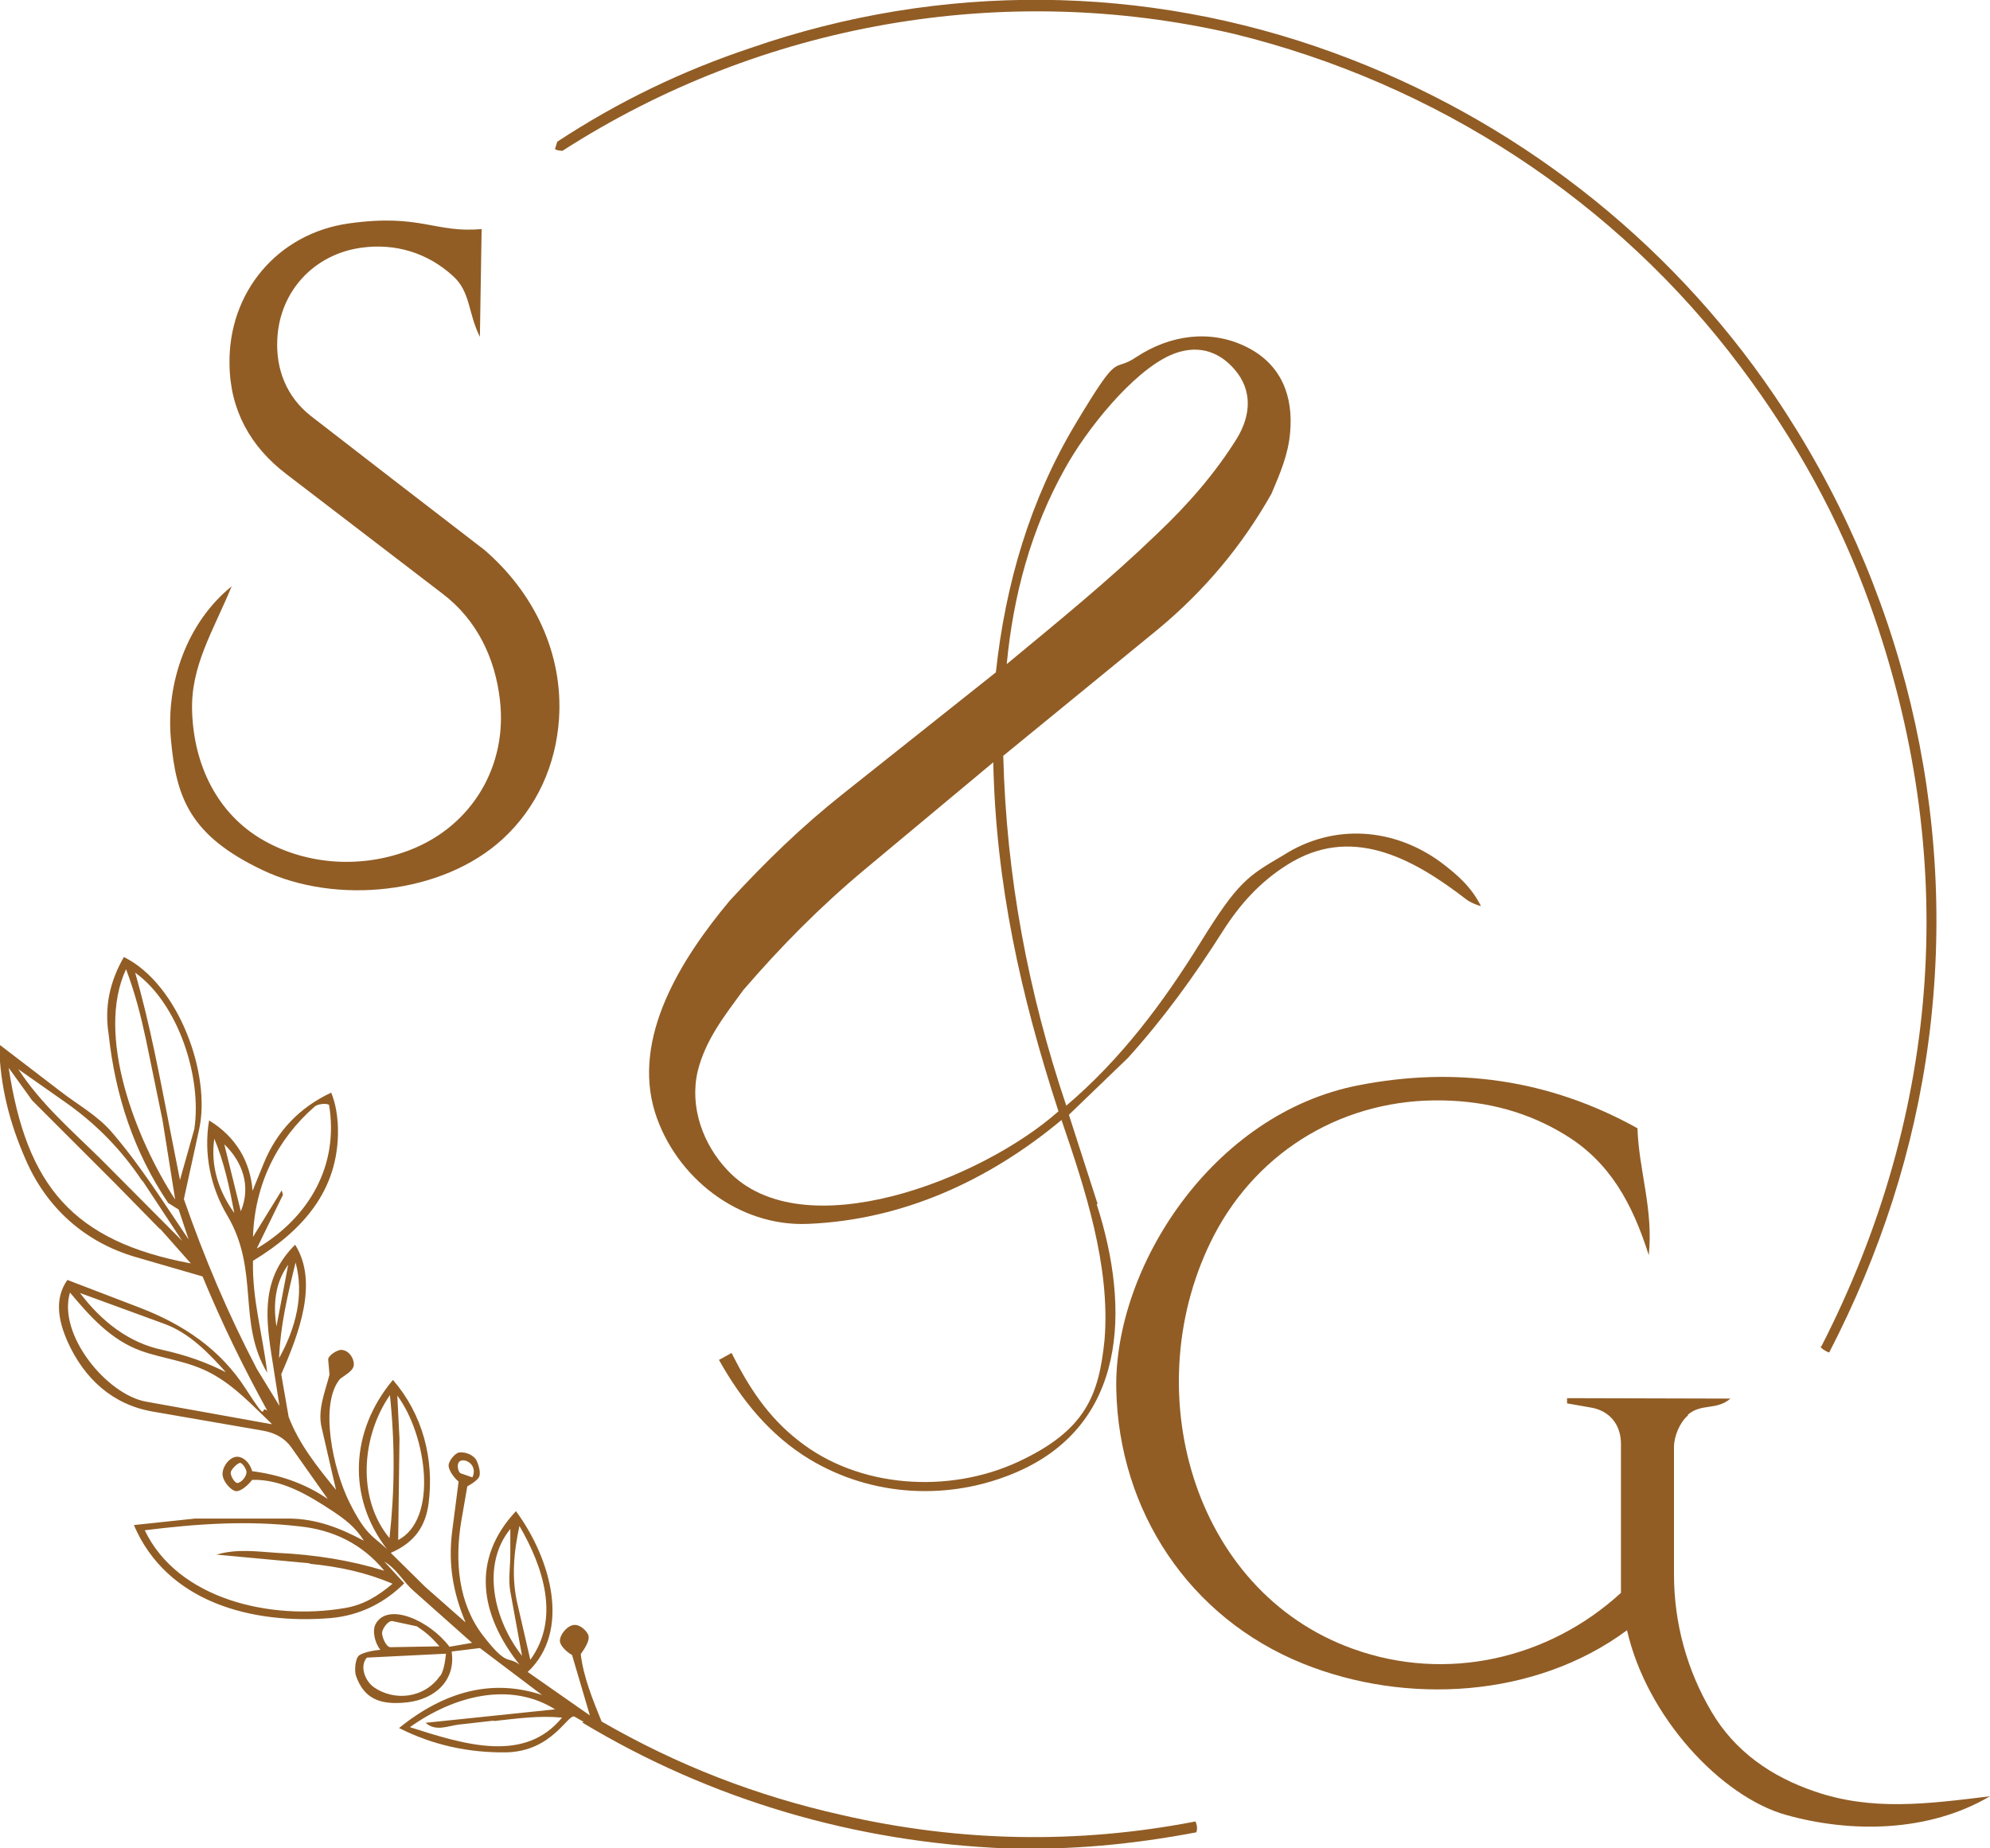
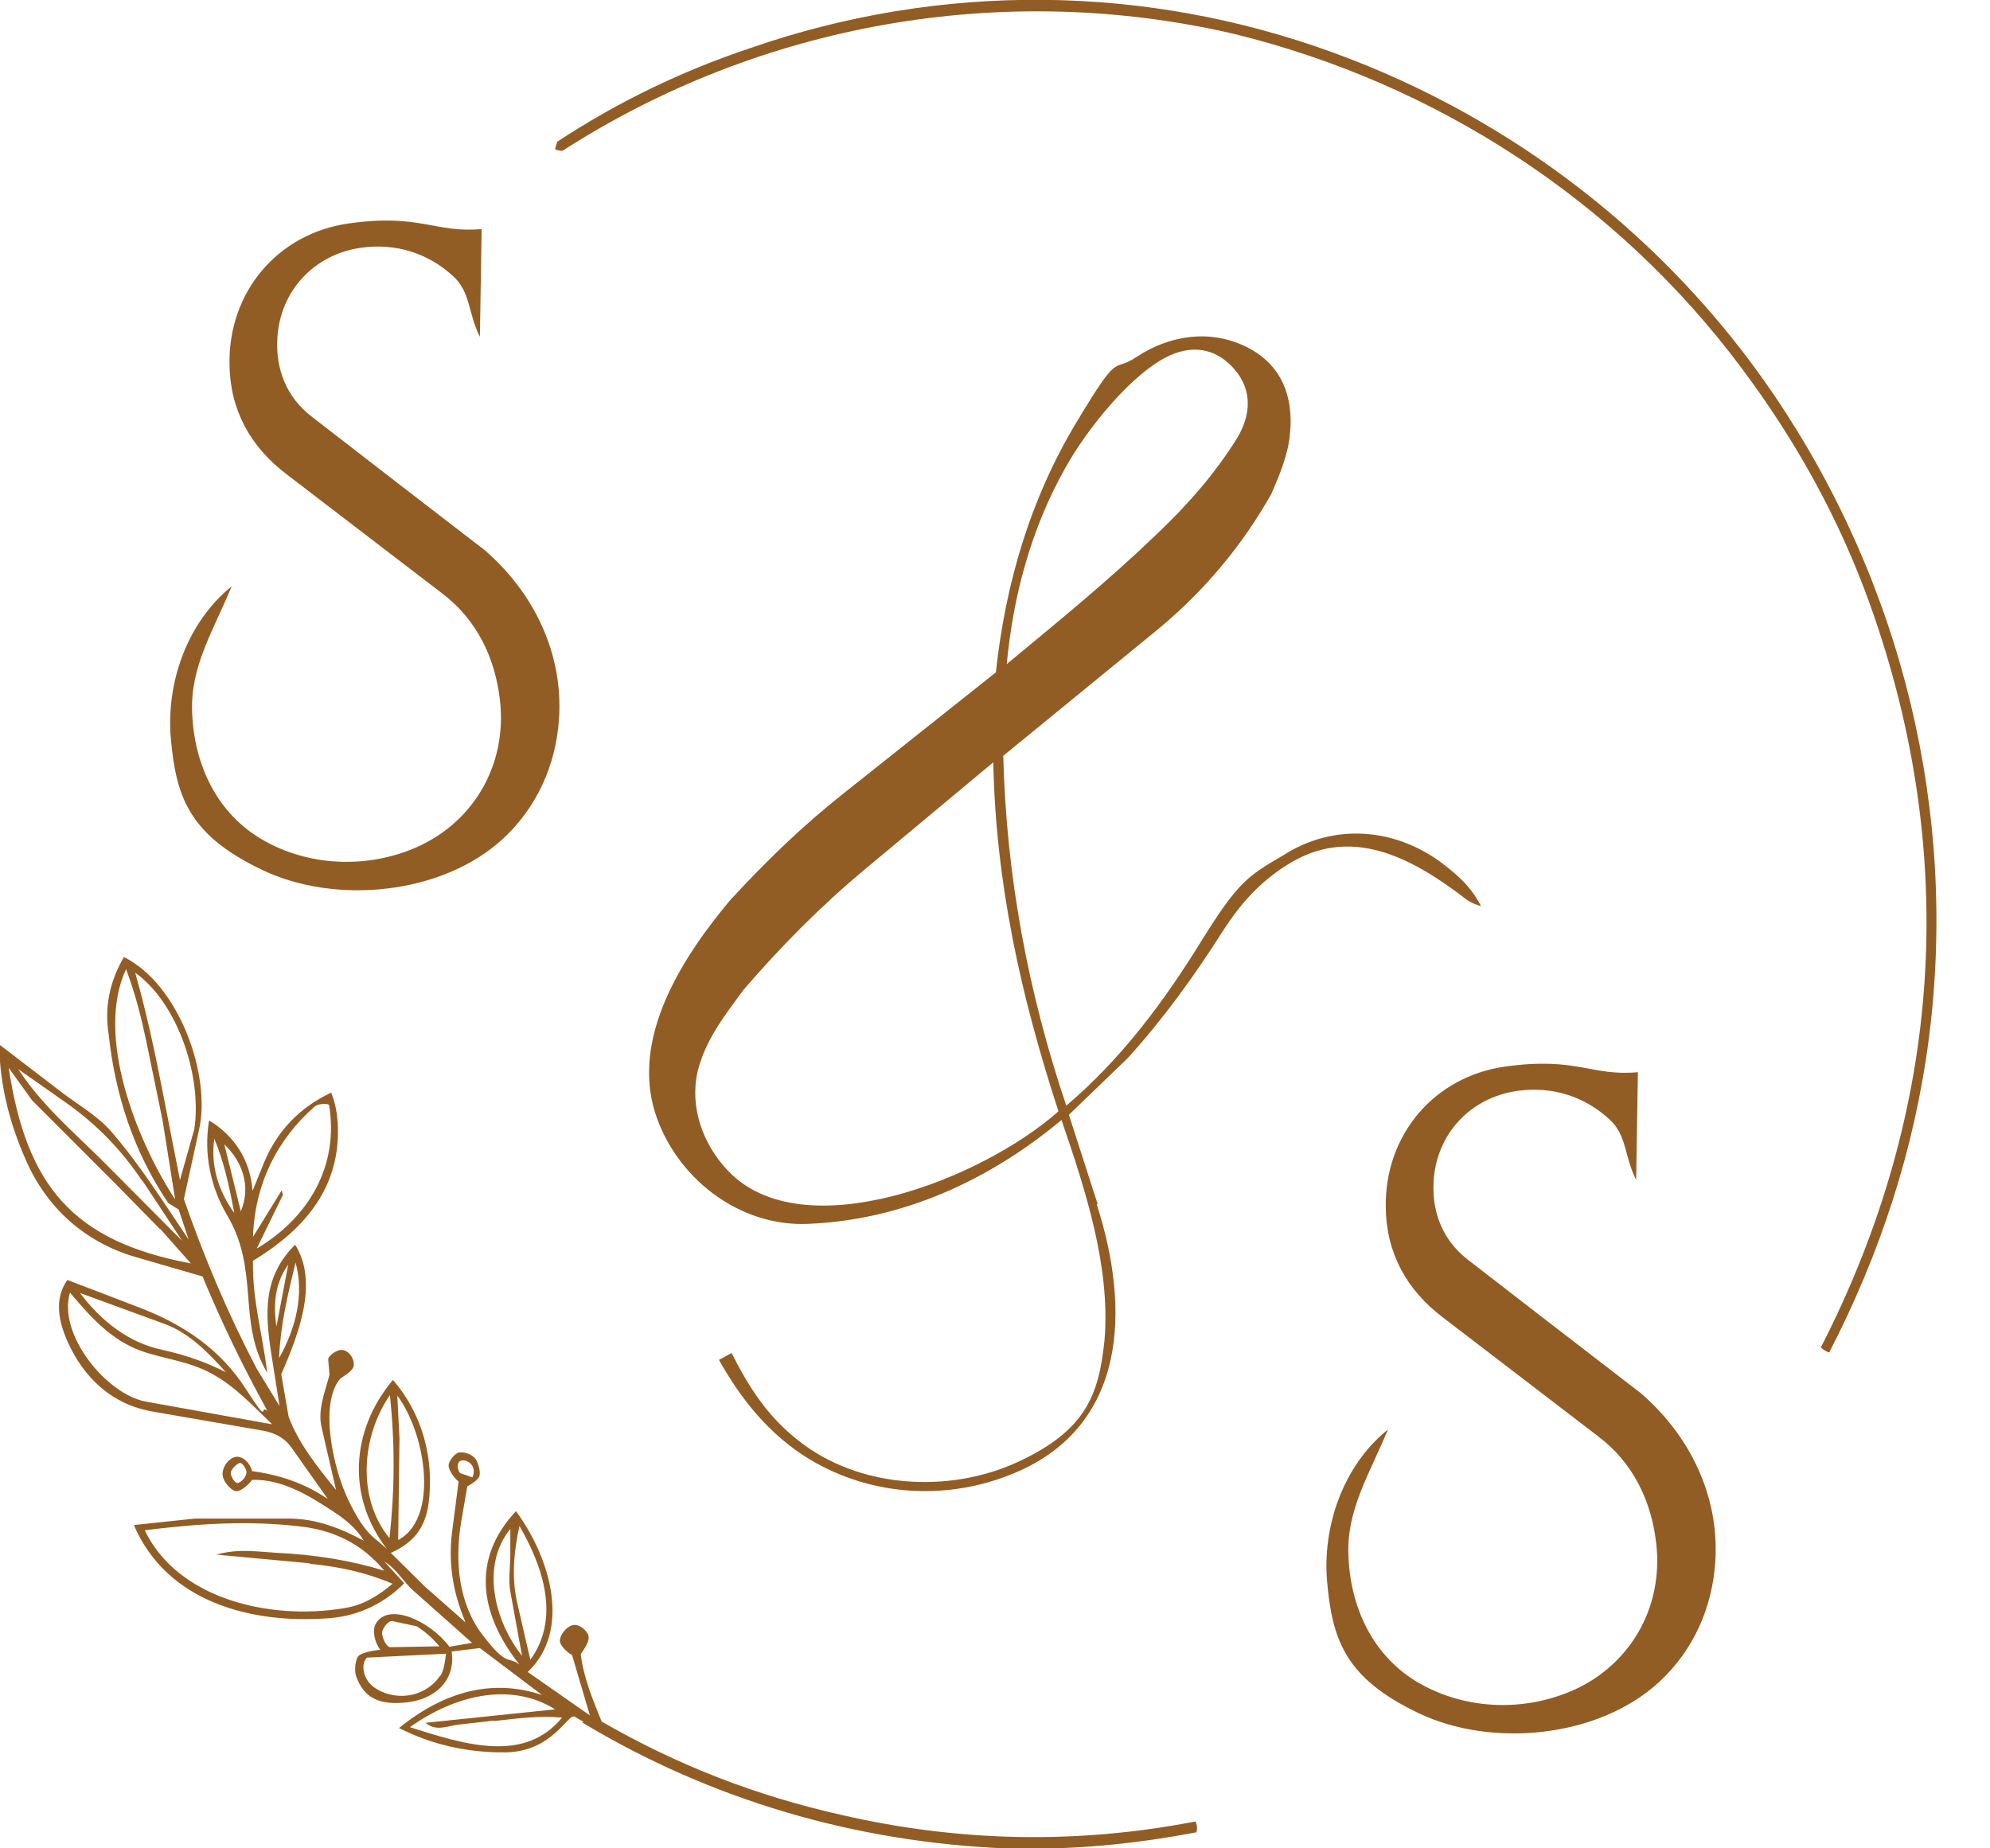
<svg xmlns="http://www.w3.org/2000/svg" id="Layer_1" version="1.1" viewBox="0 0 457.8 425.2">
  <defs>
    <style>
      .st0 {
        fill: #915d25;
      }
    </style>
  </defs>
  <path class="st0" d="M252.3,277.1c7.8,24.2,6.9,50.8-18.6,61.7-15.2,6.5-32.9,5.7-47.4-3-9.1-5.5-15.7-13.6-20.9-22.9l2.9-1.6c4,8,8.4,14.7,15.3,20.1,13.9,11.1,34.7,12.3,50.5,5s18.7-15.5,20-28.1c1.4-17-4.5-34.8-9.9-50.6-16.8,14-36.6,23-58.3,23.9-16.1.7-30.5-10.8-35.2-25.6-5.4-17.3,6-35.4,17.2-48.8,8.2-8.9,16.5-17,26.1-24.6l35.1-27.9c2.2-20.4,7.9-39.8,18.4-57.3s8.1-11.3,14-15.3c7.6-5,16.9-6.4,25.2-2.3s10.8,11.6,10.1,19.6c-.4,5.1-2.3,9.5-4.3,14.2-6.7,11.9-15.4,22.3-26,31.1l-35.7,29.2c.7,27.7,5.7,54.4,14.5,80.5,12.6-10.7,22.3-23.7,30.9-37.6s10.8-15.2,19-20c11.5-7.4,25.5-6.4,36.4,1.7,3.7,2.8,6.9,5.6,9.1,10-1.1-.3-2.5-.9-3.3-1.5-12.8-9.9-26.8-17.2-41.3-8-6.2,3.9-10.8,9-14.7,15.1-6.6,10.4-13.6,20.1-21.9,29.3l-13.6,13.1,6.6,20.5ZM231.6,152.8c12.2-10.1,23.5-19.3,34.4-29.8,7.2-6.8,13.5-14,18.6-22.2,3.3-5.5,3.4-11.1-.5-15.7s-9.1-5.9-14.8-3.4c-8.8,3.9-19.4,17.2-24.3,26.1-7.8,13.9-11.9,29.2-13.4,45ZM243.5,255.7c-8.7-26.7-14.4-52.3-15-80.3l-29.5,24.6c-10.3,8.6-19.3,17.7-28,27.8-4.3,5.9-8.7,11.4-10.5,18.7-1.9,8.2,1.2,16.8,6.9,22.8,17.1,18.2,58.3,2.2,76.1-13.6Z" />
-   <path class="st0" d="M388.3,325.7c-1.8,1.5-3.2,4.7-3.2,7.3v29.2c0,11.3,3,22.1,8.6,31.6,5.4,9.2,13.8,15,23.8,18.4,13.1,4.5,25.7,2.9,40.3,1.1-14.1,8.3-31.9,8.5-46.9,4.3s-32.1-22.6-36.6-42.5c-21.2,15.7-50.9,17.2-74.5,7.7-26.3-10.6-42.4-35.2-43-63.1s22-63.5,55.8-70c22-4.3,43.6-1.5,64.1,9.9.3,9.6,3.7,18.7,2.6,29.2-3.8-12-9-21.4-19.1-27.6-8.6-5.3-18-7.8-28.2-8-22.3-.5-42.3,11.1-52.7,31-18.1,34.9-5.2,81.9,32,95.2,21.4,7.7,44.9,2.4,61.6-12.9v-34.3c0-4.3-2.5-7.5-6.7-8.3l-5.7-1v-1.2s37.6.1,37.6.1c-3.3,2.8-6.6,1-9.8,3.7Z" />
+   <g transform="translate(266, 194)">
+     <path class="st0" d="M115.7,193c-14,12.9-38.5,15.2-55.3,7.2s-19.9-16.7-21.1-30.3c-1.1-12.6,3.6-26.6,14-35-4.3,10.4-9.5,18.4-9.1,28.9.4,12.1,5.7,23.5,16.5,29.6,10.3,5.8,22.9,6.4,33.8,2.1,14.2-5.6,22.3-19.4,20.5-34.5-1.1-9.6-5.3-18.4-13.2-24.4l-35.9-27.5c-8.3-6.3-13-14.8-13.1-25.3-.3-16.5,11-30.1,27.5-32.4s19.8,2.3,30.5,1.3l-.4,24.8c-2.8-5.6-2.1-10.3-6.2-14-5.8-5.3-13.2-7.6-21.1-6.5-10.8,1.5-18.7,9.9-19.3,20.9-.4,7,2.1,13.4,7.7,17.8l19,14.7,20.9,16.1c11.4,9.8,18.2,23.8,17.2,38.9-.7,10.5-5,20.3-12.9,27.6Z" />
+   </g>
  <path class="st0" d="M115.7,193c-14,12.9-38.5,15.2-55.3,7.2s-19.9-16.7-21.1-30.3c-1.1-12.6,3.6-26.6,14-35-4.3,10.4-9.5,18.4-9.1,28.9.4,12.1,5.7,23.5,16.5,29.6,10.3,5.8,22.9,6.4,33.8,2.1,14.2-5.6,22.3-19.4,20.5-34.5-1.1-9.6-5.3-18.4-13.2-24.4l-35.9-27.5c-8.3-6.3-13-14.8-13.1-25.3-.3-16.5,11-30.1,27.5-32.4s19.8,2.3,30.5,1.3l-.4,24.8c-2.8-5.6-2.1-10.3-6.2-14-5.8-5.3-13.2-7.6-21.1-6.5-10.8,1.5-18.7,9.9-19.3,20.9-.4,7,2.1,13.4,7.7,17.8l19,14.7,20.9,16.1c11.4,9.8,18.2,23.8,17.2,38.9-.7,10.5-5,20.3-12.9,27.6Z" />
  <path class="st0" d="M134.3,396.2l-2.1-1.2c-1.5-.9-5,8-15.8,8.2-8.7.1-16.9-1.7-24.6-5.6,10.5-8.5,21.5-11.4,32.9-7.6l-14.3-10.8-6.5.8c1,6.7-3.9,11-10.3,11.7s-9.9-1-11.7-6.1c-.4-1.1-.2-4,.7-4.7s3.5-1.2,4.9-1.3c-1.3-1.6-1.9-4.4-1.1-5.9,2.8-5.2,12.5-.8,17,5.2l5.2-.9-13.5-12c-2.4-2.1-3.8-5-6.7-6.7l4.6,5c-4.5,4.5-10.2,7.4-16.9,8-18.1,1.5-37.7-3.6-45.3-21.4l14.1-1.5h21.4c6.4,0,12,2.2,17.4,5.1-1.9-3.1-4.3-4.9-7.3-6.9-5.5-3.6-11.6-7.3-18.4-7.1-.9,1.2-2.6,2.7-3.7,2.6s-3.2-2.3-3.1-4.1,1.6-3.6,3.1-3.8,3.2,1.3,3.7,3.3c6.1.8,12,2.7,17.4,6.4l-8.4-11.9c-1.5-2.1-3.7-3.3-6.4-3.8l-25.4-4.4c-9.4-1.6-15.9-7.7-19.7-16.2-2-4.6-3.1-9.7,0-14.1l16.7,6.4c10.1,3.9,18.5,9.6,24.3,18.6s3,3.5,5,5.1c-5.5-10-10.4-20-14.9-30.9l-15.5-4.5c-11.6-3.4-20.4-11.3-25.2-22.4-3.6-8.2-5.9-16.7-6.1-26.5l14.1,10.8c4,3.1,8.6,5.6,11.9,9.5,6.7,7.8,11.9,16.2,17.6,24.6l-2.3-6.9-2.4-1.5c-7.9-11.7-12.2-24.8-13.7-38.8-1-6.2.2-12.1,3.5-17.8,12.7,6.3,20.1,27.2,17.3,39.7l-3.5,16c4.7,13.5,10.1,26.3,16.8,39.1l5.2,8.5-1.9-12.1c-1.4-9.1-2-17.6,5.5-25,5.4,8.6.9,20.4-3.2,29.8l1.7,9.8c2.4,6.3,6.6,11.5,10.9,16.8l-3.3-14.3c-1-4.1.8-8.3,1.8-12.2l-.3-3.5c0-.9,2.1-2.3,3.1-2.2,1.6.1,2.8,1.8,2.8,3.3s-1.8,2.3-3.2,3.4c-4.8,5.8-1.6,20.8,2.2,28.4s5.3,7.6,8.6,10.7c-9.1-11.8-8.5-27.1,1.4-38.9,6.9,8,9.5,18.3,8.2,28.4-.7,5.3-3.2,9-8.7,11.4l7.9,7.8,9.3,8.2c-2.9-6.9-4-13.4-3.1-20.8l1.5-11.6c-1.2-1-2.3-2.7-2.3-3.7s1.4-2.8,2.4-3c1.5-.2,3.5.6,4.1,2s.8,2.6.6,3.4-1.7,1.8-2.8,2.4l-1.4,8.1c-1.5,9-.7,18.8,5,26.2s5.6,4.6,8.4,6.7c-9.1-11.5-11.2-24.2-.8-35.3,8.1,11,12.7,27.6,2.7,37l14.3,10-4.1-13.9c-1.1-.6-2.8-2.1-2.8-3.3s1.3-3,2.7-3.5,2.9.6,3.7,1.9-.7,3.4-1.6,4.7c.6,5.2,2.8,10.6,4.8,15.5,17.5,10.1,35.6,17.1,55.2,21.5,26.9,6.2,54.1,6.8,81.4,1.5.4.7.5,1.9.2,2.5-14.8,2.8-28.7,4.1-43.7,3.7-34.6-1.4-67.9-11.1-97.6-29ZM37.4,257.8l-3.8-18.5c-1.2-5.6-2.5-10.7-4.6-16.3-7.1,15.2,2.3,39.2,11.3,53l-2.9-18.2ZM44.7,259.8c1.8-11.8-3.6-28.8-13.6-36,3.4,11.9,5.6,23.7,8,36l2.3,11.7,3.3-11.7ZM36.8,282.8l-10.3-10.5-19.1-19.1-5.4-7.5c4.1,27.1,14.7,39.9,41.9,45l-7-7.9ZM32.7,271.7c-4.8-7.2-10.5-13-17.4-17.9l-11.1-7.8c5.3,8.1,12.3,14.1,19,20.7l18.7,18.8-9.1-13.8ZM63.6,305.2l2.7-14.2c-3,4.1-3.5,9.1-2.7,14.2ZM64.2,312.5c3.9-7,5.8-14.7,3.8-22-1.9,7.7-3.5,14.6-3.8,22ZM62.5,327.6c-4.4-4.2-8.5-8.7-13.9-11.6s-10.9-3.3-16.2-5.2c-6.9-2.5-11.7-7.9-16.3-13.4-2.9,9.7,8.5,23.5,17.5,25.1l28.9,5.2ZM52.2,316c-4.1-4.6-8.6-9.3-14.4-11.4l-19.4-7.1c5,6.6,11.3,11.5,19,13.1,5.4,1.2,10,2.8,14.9,5.3ZM89.6,353.9c1.2-10.8,1.3-21.5.1-32.9-6.5,9.4-7.7,23.7-.1,32.9ZM91.5,354.4c9.4-4.8,6.7-24.1-.1-33.3l.5,9.9-.3,23.4ZM108.7,339.9c1.2-2.8-1.5-4.3-2.7-3.8s-.6,2.7,0,2.9l2.6.9ZM54.8,341.2c1.2-.4,2-1.9,1.9-2.6s-.9-1.9-1.4-2-2,1.3-2.2,2.1,1,2.8,1.7,2.5ZM71.3,359.7l-21.5-2c4.8-1.4,9.3-.7,14-.4,8.6.4,16.8,1.7,24.6,4.1-5.1-6.2-11.8-9.4-19.5-10.2-12-1.4-23.6-.6-35.6.9,7.6,15.9,29,20.8,46,17.9,4.3-.7,7.7-2.8,11-5.6-6.1-2.6-12.1-3.9-19.1-4.6ZM122,381.9c6.9-9.5,3-21.3-2.5-30.8-1.3,6-1.9,12-.4,18.2l2.9,12.6ZM117.4,366.2c-.5-2.8,0-5.7,0-8.6v-5.8c-6.7,8.2-3.9,20.8,2.7,29.2l-2.7-14.8ZM101.1,378.8c-2.3-2.6-3.3-3.3-5.2-4.6l-5.6-1.2c-1-.2-2.3,1.7-2.4,2.6s.9,3.4,1.9,3.4l11.4-.2ZM101.3,385.6c.8-1.2,1.1-3.3,1.3-5.1l-18.2.9c-1.7,1.9-.5,5.3,1.6,6.8,4.7,3.3,11.7,2.6,15.3-2.7ZM113.6,395.9l-8,.9c-2.6.3-5.3,1.7-7.7-.4l29.8-3.1c-10.4-6.5-23.3-3.1-33.4,4.1,12.8,4.1,26.4,8.3,35-2.2-5.4-.5-10.2.2-15.7.8Z" />
  <path class="st0" d="M419,309.8c27.8-54.3,31.8-113.1,11.2-170.7-7.1-19.8-17.1-37.8-29.7-54.6-28.6-38.3-70.1-65.3-116.6-76.7-53-12.3-108.8-2.5-154.5,26.9-.6,0-1.8-.2-1.7-.5l.5-1.6c14-9.2,28.7-16.3,44.6-21.6,43.6-15.1,90.6-14.7,133.9,1.1,41.2,15,76.9,42.6,101.5,78.9,29.4,43.4,42.3,96.1,35.5,148.2-3.3,25.3-11.2,49.4-22.9,72-.9-.3-1.9-1-2-1.4Z" />
  <path class="st0" d="M61.5,315.9c-7-11.7-1.7-23.5-9.2-36.2-3.8-6.4-5.5-14.1-4.2-21.9,6.1,3.7,9.5,9.4,10,16.2l2.6-6.4c3-7.3,8.2-12.8,15.5-16.2,1,2.6,1.3,4.6,1.5,7,.8,14.7-7.5,24.4-19.5,31.7-.2,8.9,2.2,16.8,3.3,25.9ZM59.2,287.2c12-7.2,18.8-19.1,16.5-33-.7-.4-2.6-.2-3.3.4-8.7,7.6-13.8,17.9-14.2,30l6.6-10.7.3,1-6,12.3ZM53.9,279.1c-1.1-5.8-2.3-11.6-4.6-17.1-.9,6.3,1,12.1,4.6,17.1ZM55.4,278.7c2.4-5.7.4-11.4-3.8-15.4l3.8,15.4Z" />
</svg>
